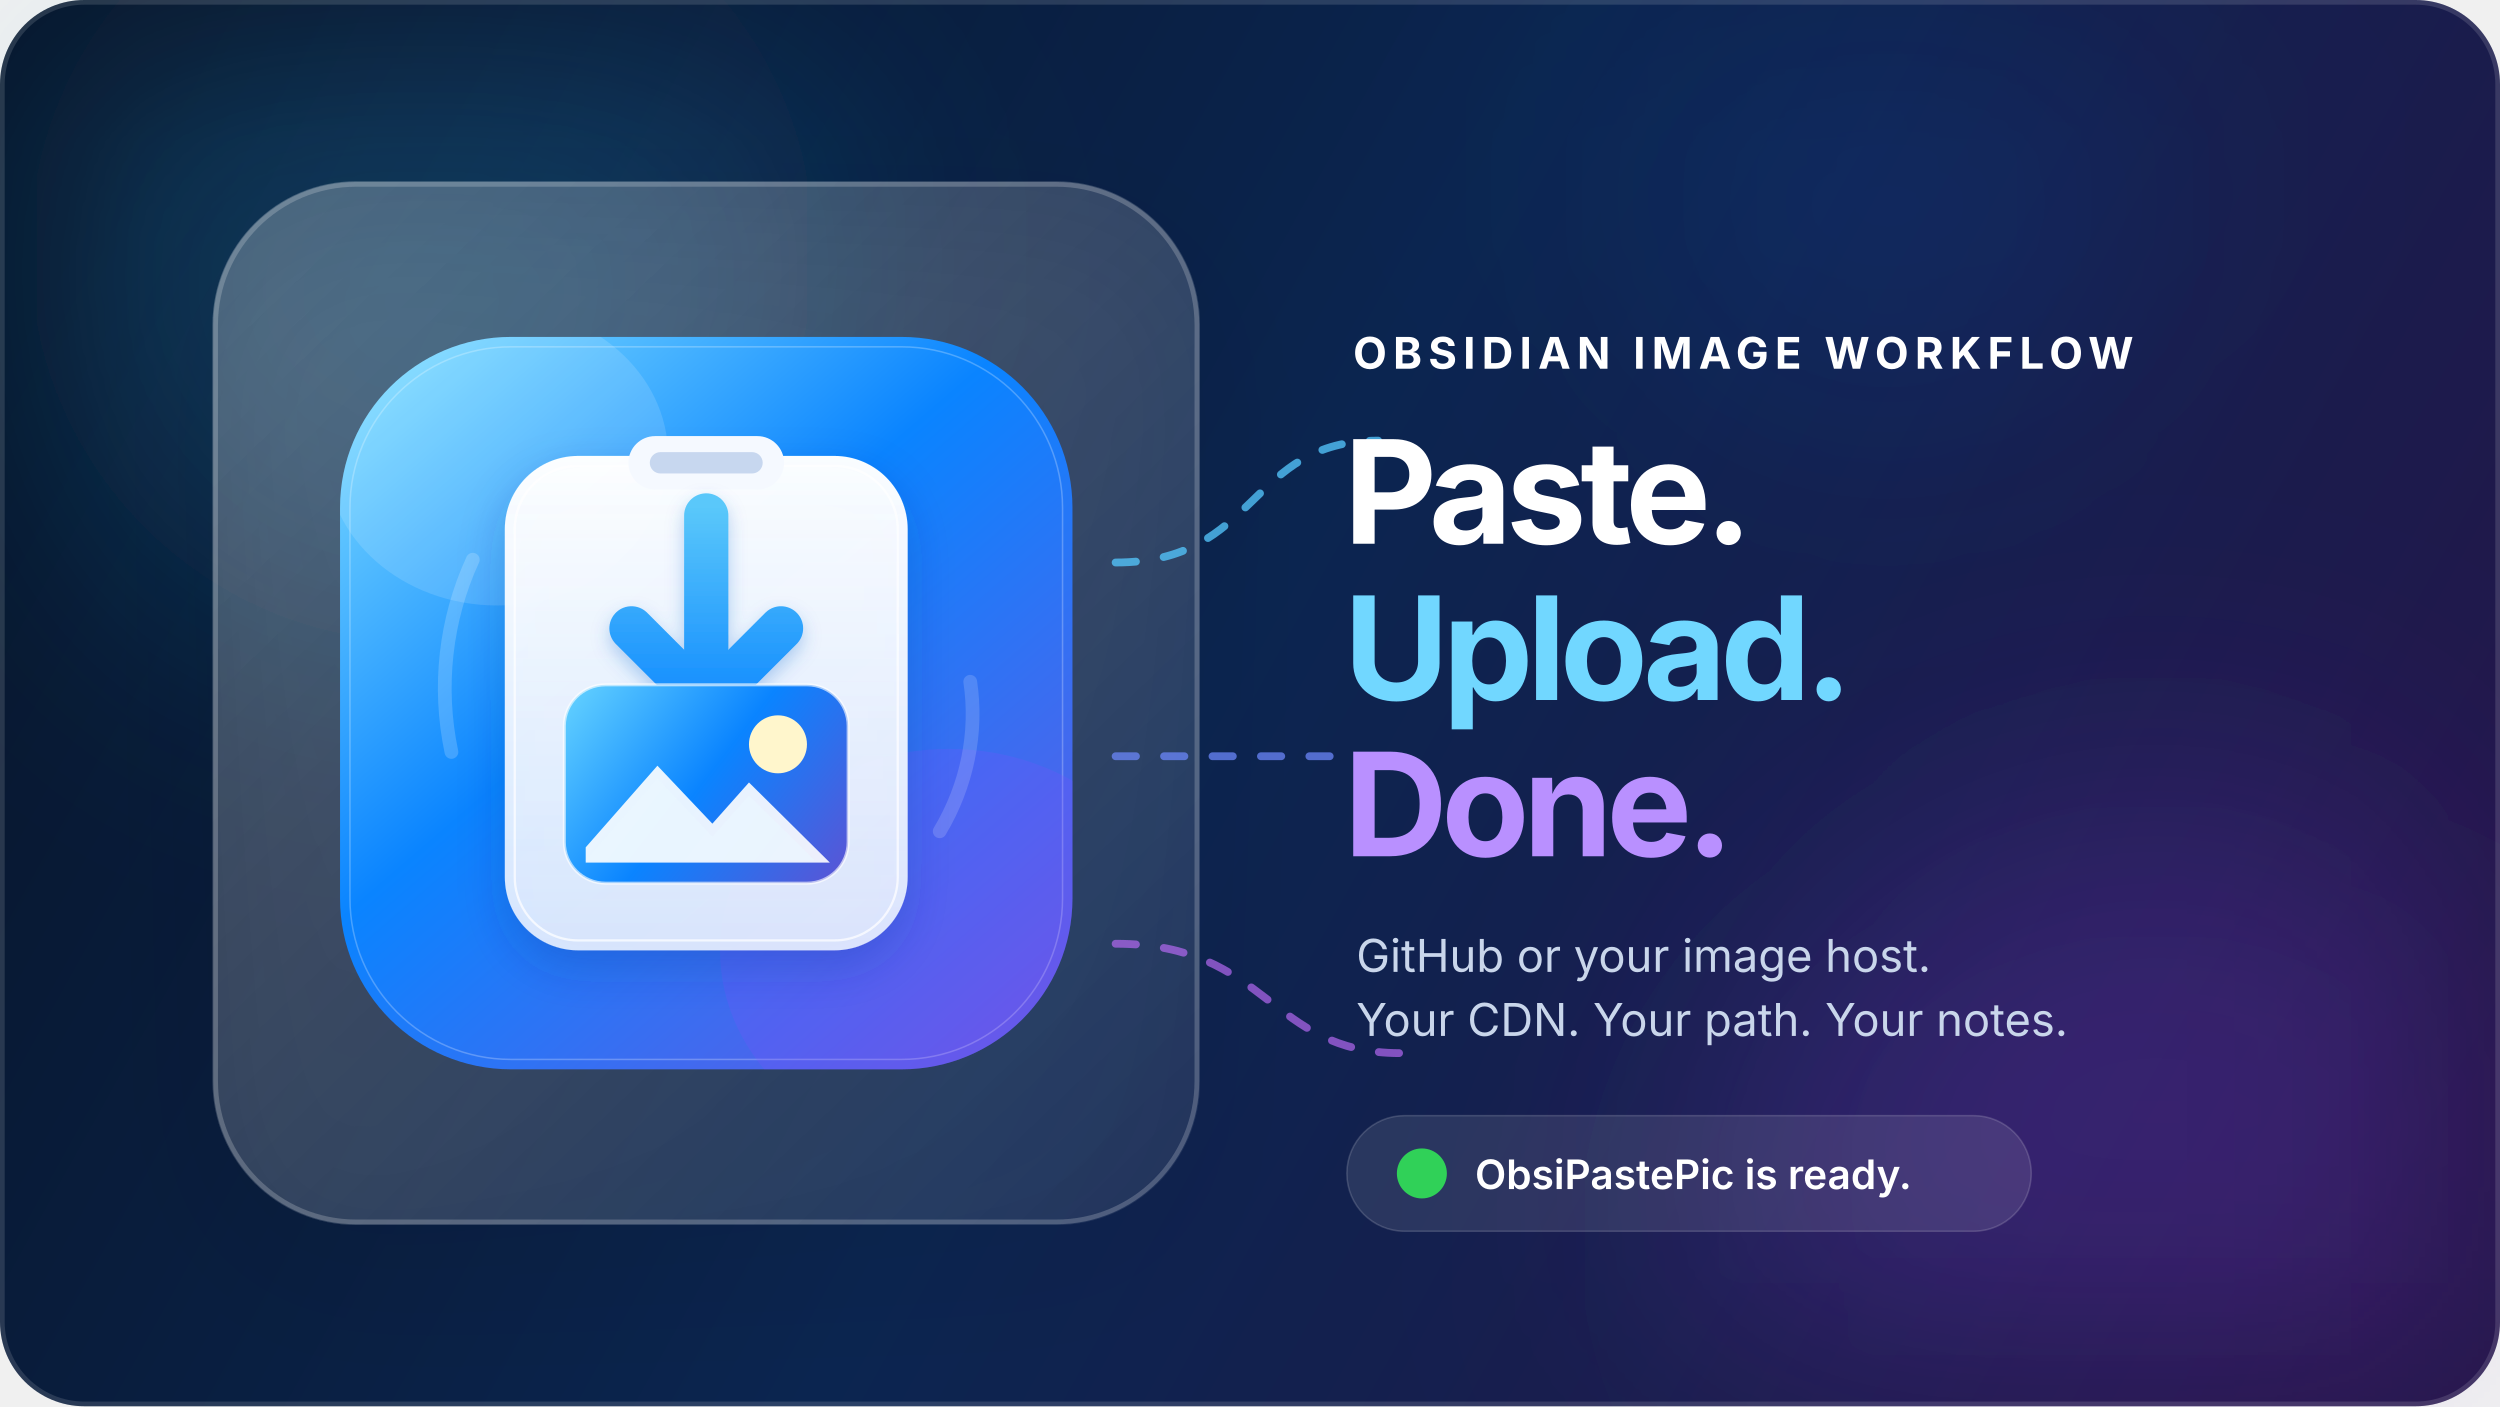
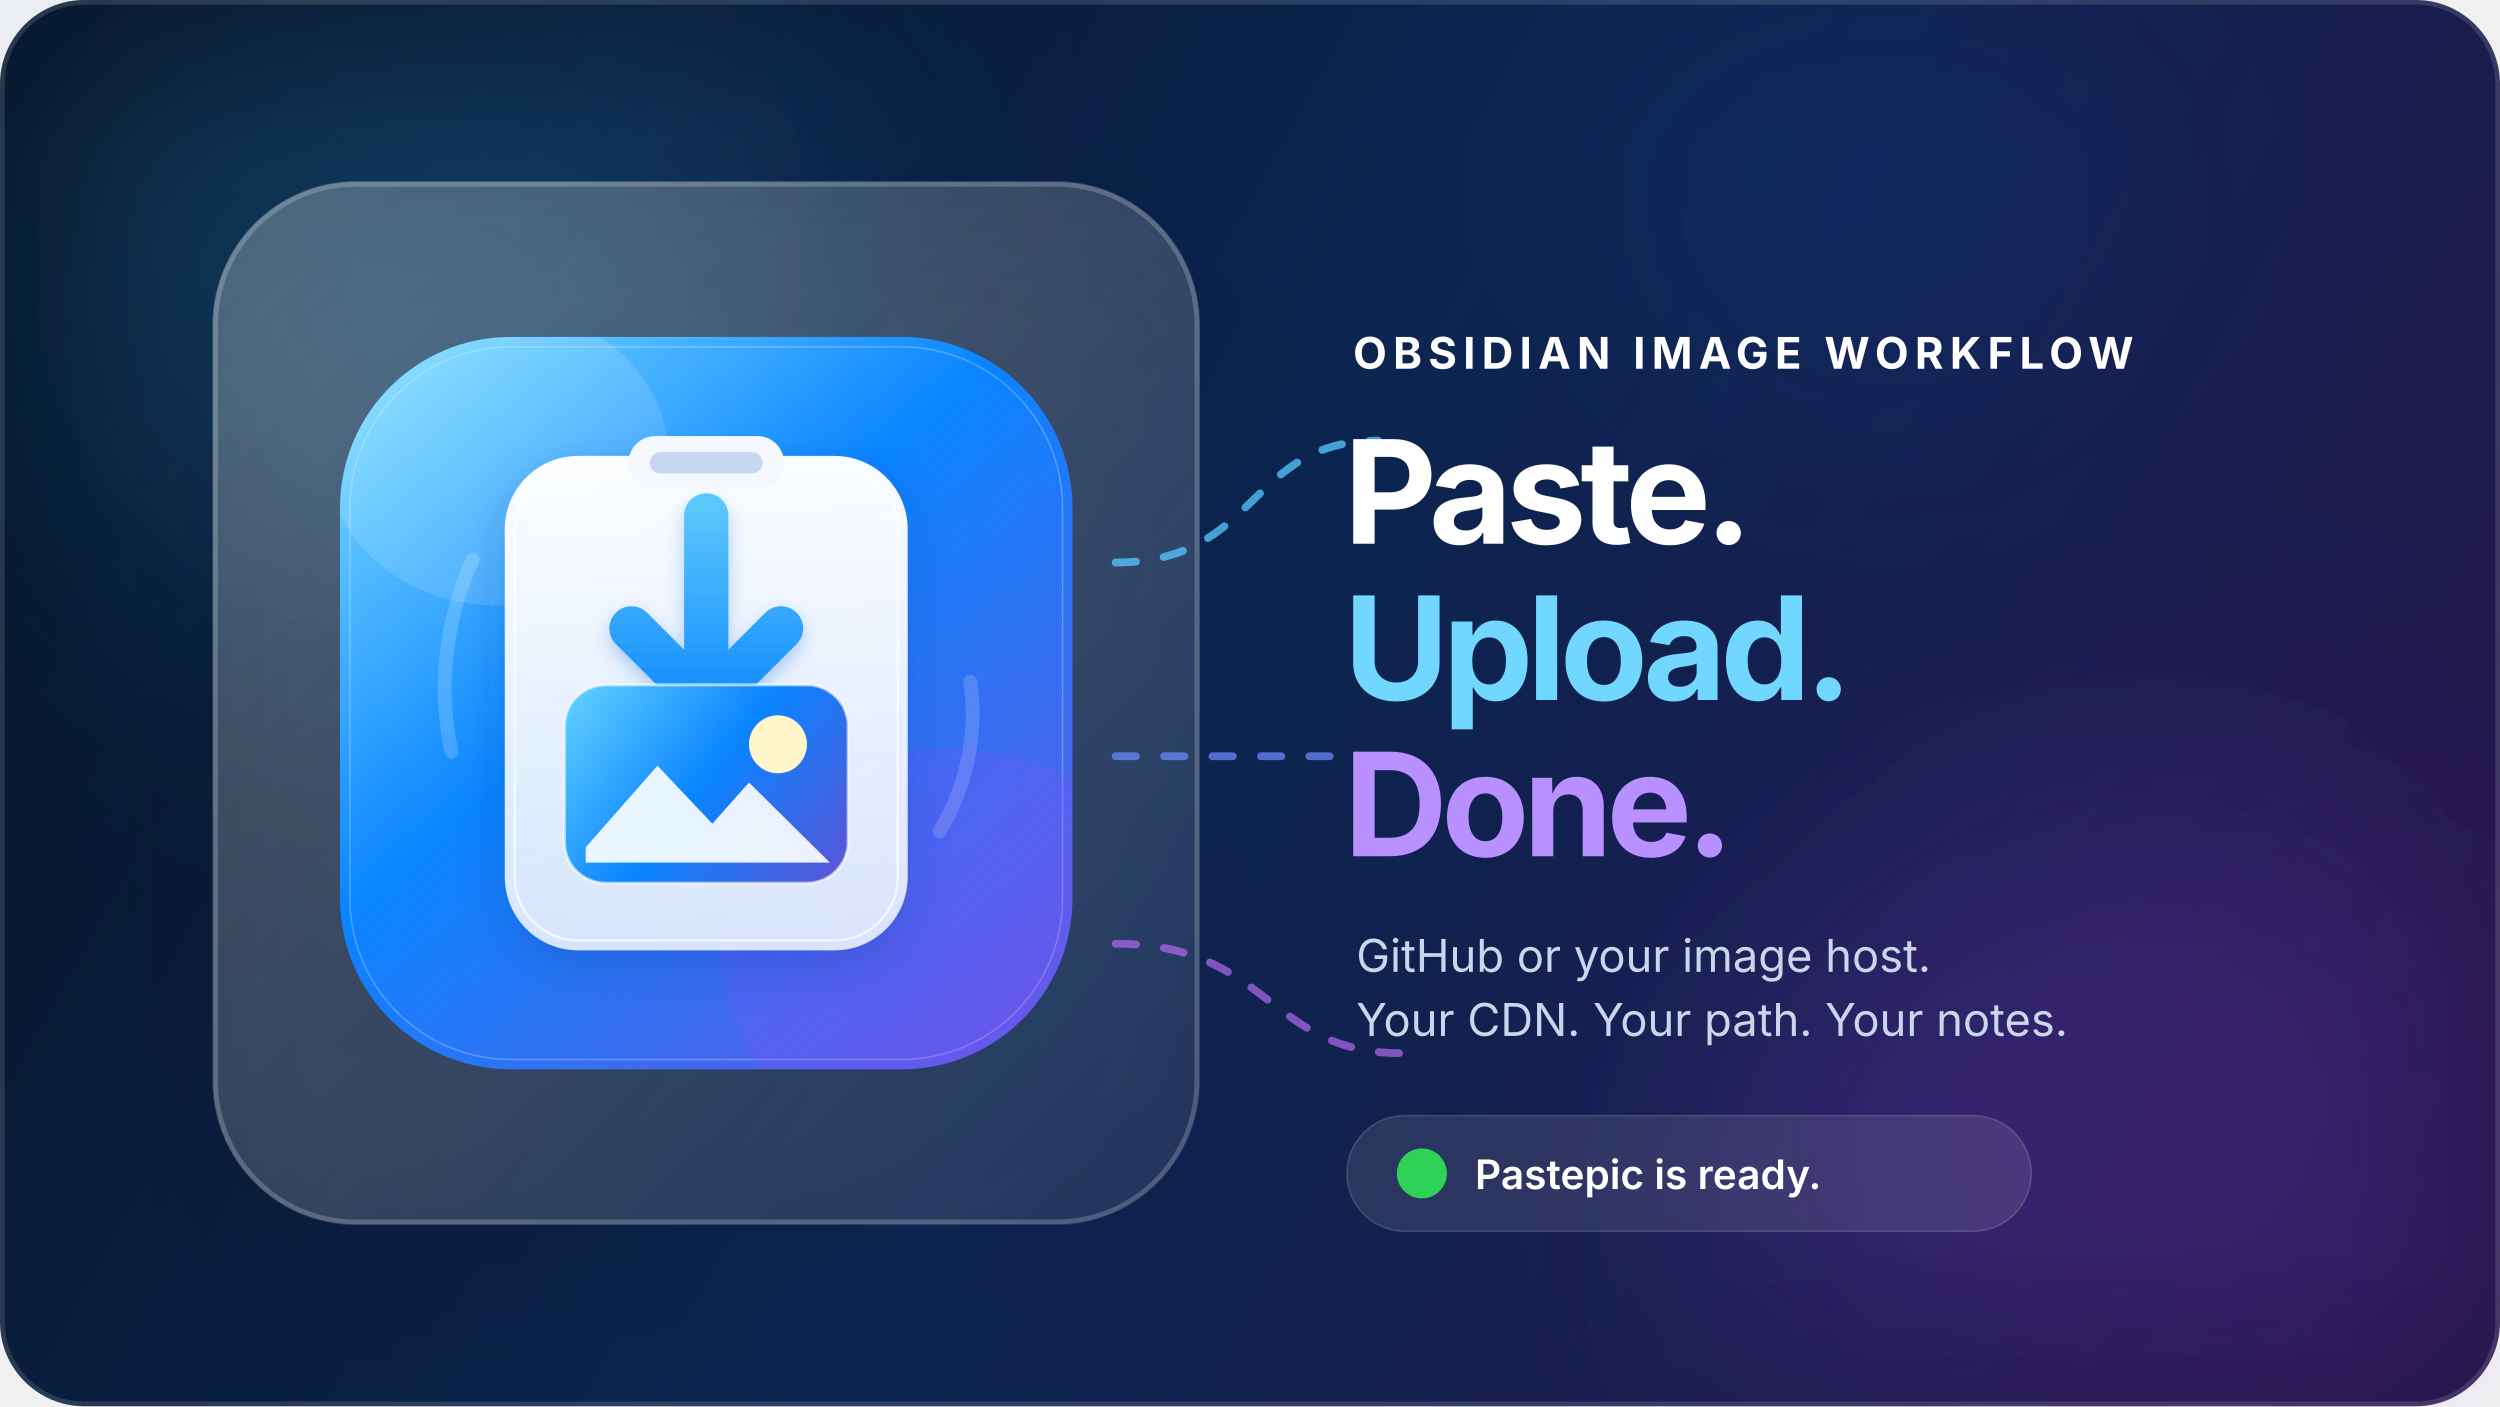
<svg xmlns="http://www.w3.org/2000/svg" width="1600" height="900" viewBox="0 0 1600 900" fill="none">
  <defs>
    <linearGradient id="hero-bg" x1="92" y1="60" x2="1512" y2="852" gradientUnits="userSpaceOnUse">
      <stop stop-color="#07162C" />
      <stop offset="0.48" stop-color="#0B2550" />
      <stop offset="1" stop-color="#24164A" />
    </linearGradient>
    <linearGradient id="glass" x1="180" y1="144" x2="760" y2="750" gradientUnits="userSpaceOnUse">
      <stop stop-color="white" stop-opacity="0.24" />
      <stop offset="1" stop-color="white" stop-opacity="0.07" />
    </linearGradient>
    <linearGradient id="hero-icon-bg" x1="126" y1="72" x2="884" y2="952" gradientUnits="userSpaceOnUse">
      <stop stop-color="#72D4FF" />
      <stop offset="0.42" stop-color="#0A84FF" />
      <stop offset="1" stop-color="#5E5CE6" />
    </linearGradient>
    <linearGradient id="hero-icon-paper" x1="512" y1="188" x2="512" y2="832" gradientUnits="userSpaceOnUse">
      <stop stop-color="white" stop-opacity="0.98" />
      <stop offset="1" stop-color="#E8F1FF" stop-opacity="0.9" />
    </linearGradient>
    <linearGradient id="hero-icon-photo" x1="340" y1="478" x2="684" y2="744" gradientUnits="userSpaceOnUse">
      <stop stop-color="#64D2FF" />
      <stop offset="0.5" stop-color="#0A84FF" />
      <stop offset="1" stop-color="#5856D6" />
    </linearGradient>
    <linearGradient id="hero-icon-arrow" x1="512" y1="254" x2="512" y2="544" gradientUnits="userSpaceOnUse">
      <stop stop-color="#5AC8FA" />
      <stop offset="1" stop-color="#0A84FF" />
    </linearGradient>
    <filter id="blur-a" x="-80%" y="-80%" width="260%" height="260%">
      <feGaussianBlur stdDeviation="96" />
    </filter>
    <filter id="card-shadow" x="-30%" y="-30%" width="170%" height="180%">
      <feDropShadow dx="0" dy="34" stdDeviation="44" flood-color="#00091B" flood-opacity="0.46" />
    </filter>
    <filter id="hero-icon-paper-shadow" x="-30%" y="-20%" width="160%" height="170%">
      <feDropShadow dx="0" dy="24" stdDeviation="30" flood-color="#083A8C" flood-opacity="0.24" />
    </filter>
    <filter id="hero-icon-arrow-shadow" x="-80%" y="-60%" width="260%" height="240%">
      <feDropShadow dx="0" dy="10" stdDeviation="12" flood-color="#0062CC" flood-opacity="0.28" />
    </filter>
    <clipPath id="hero-icon-clip">
      <rect x="32" y="32" width="960" height="960" rx="224" />
    </clipPath>
    <symbol id="hero-brand-icon" viewBox="0 0 1024 1024">
      <g clip-path="url(#hero-icon-clip)">
        <rect x="32" y="32" width="960" height="960" rx="224" fill="url(#hero-icon-bg)" />
        <rect x="45" y="45" width="934" height="934" rx="211" stroke="white" stroke-opacity="0.25" stroke-width="2" />
        <ellipse cx="238" cy="188" rx="224" ry="196" fill="white" fill-opacity="0.13" />
        <ellipse cx="830" cy="836" rx="300" ry="264" fill="#844DFF" fill-opacity="0.2" />
        <g filter="url(#hero-icon-paper-shadow)">
          <rect x="248" y="188" width="528" height="648" rx="96" fill="url(#hero-icon-paper)" />
          <rect x="261" y="201" width="502" height="622" rx="83" stroke="white" stroke-opacity="0.72" stroke-width="3" />
        </g>
        <rect x="410" y="162" width="204" height="70" rx="35" fill="#F5F9FF" />
        <rect x="438" y="183" width="148" height="28" rx="14" fill="#C7D7EF" />
        <g filter="url(#hero-icon-arrow-shadow)">
          <path d="M512 266V492" stroke="url(#hero-icon-arrow)" stroke-width="58" stroke-linecap="round" />
          <path d="M414 414L512 512L610 414" stroke="url(#hero-icon-arrow)" stroke-width="58" stroke-linecap="round" stroke-linejoin="round" />
        </g>
        <rect x="326" y="488" width="372" height="260" rx="54" fill="url(#hero-icon-photo)" />
        <circle cx="606" cy="566" r="38" fill="#FFF6CC" />
        <path d="M354 701L448 594L520 670L568 616L674 721H354V701Z" fill="white" fill-opacity="0.9" />
        <path d="M354 718L448 611L520 687L568 633L654 718H354Z" fill="#EAF6FF" fill-opacity="0.62" />
        <rect x="326" y="488" width="372" height="260" rx="54" stroke="white" stroke-opacity="0.62" stroke-width="4" />
        <path d="M206 324C170 402 160 491 178 576" stroke="white" stroke-opacity="0.18" stroke-width="18" stroke-linecap="round" />
        <path d="M818 680C854 620 868 550 858 484" stroke="white" stroke-opacity="0.16" stroke-width="18" stroke-linecap="round" />
      </g>
    </symbol>
  </defs>
  <rect width="1600" height="900" rx="54" fill="url(#hero-bg)" />
  <circle cx="270" cy="160" r="250" fill="#2CB9FF" fill-opacity="0.2" filter="url(#blur-a)" />
  <circle cx="1380" cy="792" r="286" fill="#9B45FF" fill-opacity="0.2" filter="url(#blur-a)" />
  <circle cx="1208" cy="108" r="152" fill="#0A84FF" fill-opacity="0.12" filter="url(#blur-a)" />
  <g filter="url(#card-shadow)">
    <rect x="136" y="116" width="632" height="668" rx="92" fill="url(#glass)" />
    <rect x="138" y="118" width="628" height="664" rx="90" stroke="white" stroke-opacity="0.2" stroke-width="3" />
  </g>
  <use href="#hero-brand-icon" x="202" y="200" width="500" height="500" />
  <path d="M714 360C806 360 798 282 882 282" stroke="#55C8FF" stroke-opacity="0.76" stroke-width="5" stroke-linecap="round" stroke-dasharray="13 18" />
  <path d="M714 484C820 484 812 484 896 484" stroke="#6E89FF" stroke-opacity="0.72" stroke-width="5" stroke-linecap="round" stroke-dasharray="13 18" />
  <path d="M714 604C812 604 812 674 896 674" stroke="#B86AF5" stroke-opacity="0.68" stroke-width="5" stroke-linecap="round" stroke-dasharray="13 18" />
  <g font-family="-apple-system, BlinkMacSystemFont, 'Segoe UI', sans-serif">
    <text x="866" y="236" fill="white" font-size="28" font-weight="650" letter-spacing="4">OBSIDIAN IMAGE WORKFLOW</text>
    <text x="860" y="348" fill="white" font-size="92" font-weight="730" letter-spacing="-4">Paste.</text>
    <text x="860" y="448" fill="#71D7FF" font-size="92" font-weight="730" letter-spacing="-4">Upload.</text>
    <text x="860" y="548" fill="#B990FF" font-size="92" font-weight="730" letter-spacing="-4">Done.</text>
    <text x="868" y="622" fill="#C9D6EB" font-size="29" font-weight="430">GitHub or your image host.</text>
    <text x="868" y="663" fill="#C9D6EB" font-size="29" font-weight="430">Your CDN. Your path. Your notes.</text>
    <rect x="862" y="714" width="438" height="74" rx="37" fill="white" fill-opacity="0.1" stroke="white" stroke-opacity="0.16" />
    <circle cx="910" cy="751" r="16" fill="#30D158" />
-     <text x="944" y="761" fill="white" font-size="26" font-weight="590">ObsiPastePic is ready.</text>
+     <text x="944" y="761" fill="white" font-size="26" font-weight="590">Pastepic is ready.</text>
  </g>
  <rect x="1.5" y="1.5" width="1597" height="897" rx="52.5" stroke="white" stroke-opacity="0.13" stroke-width="3" />
</svg>
